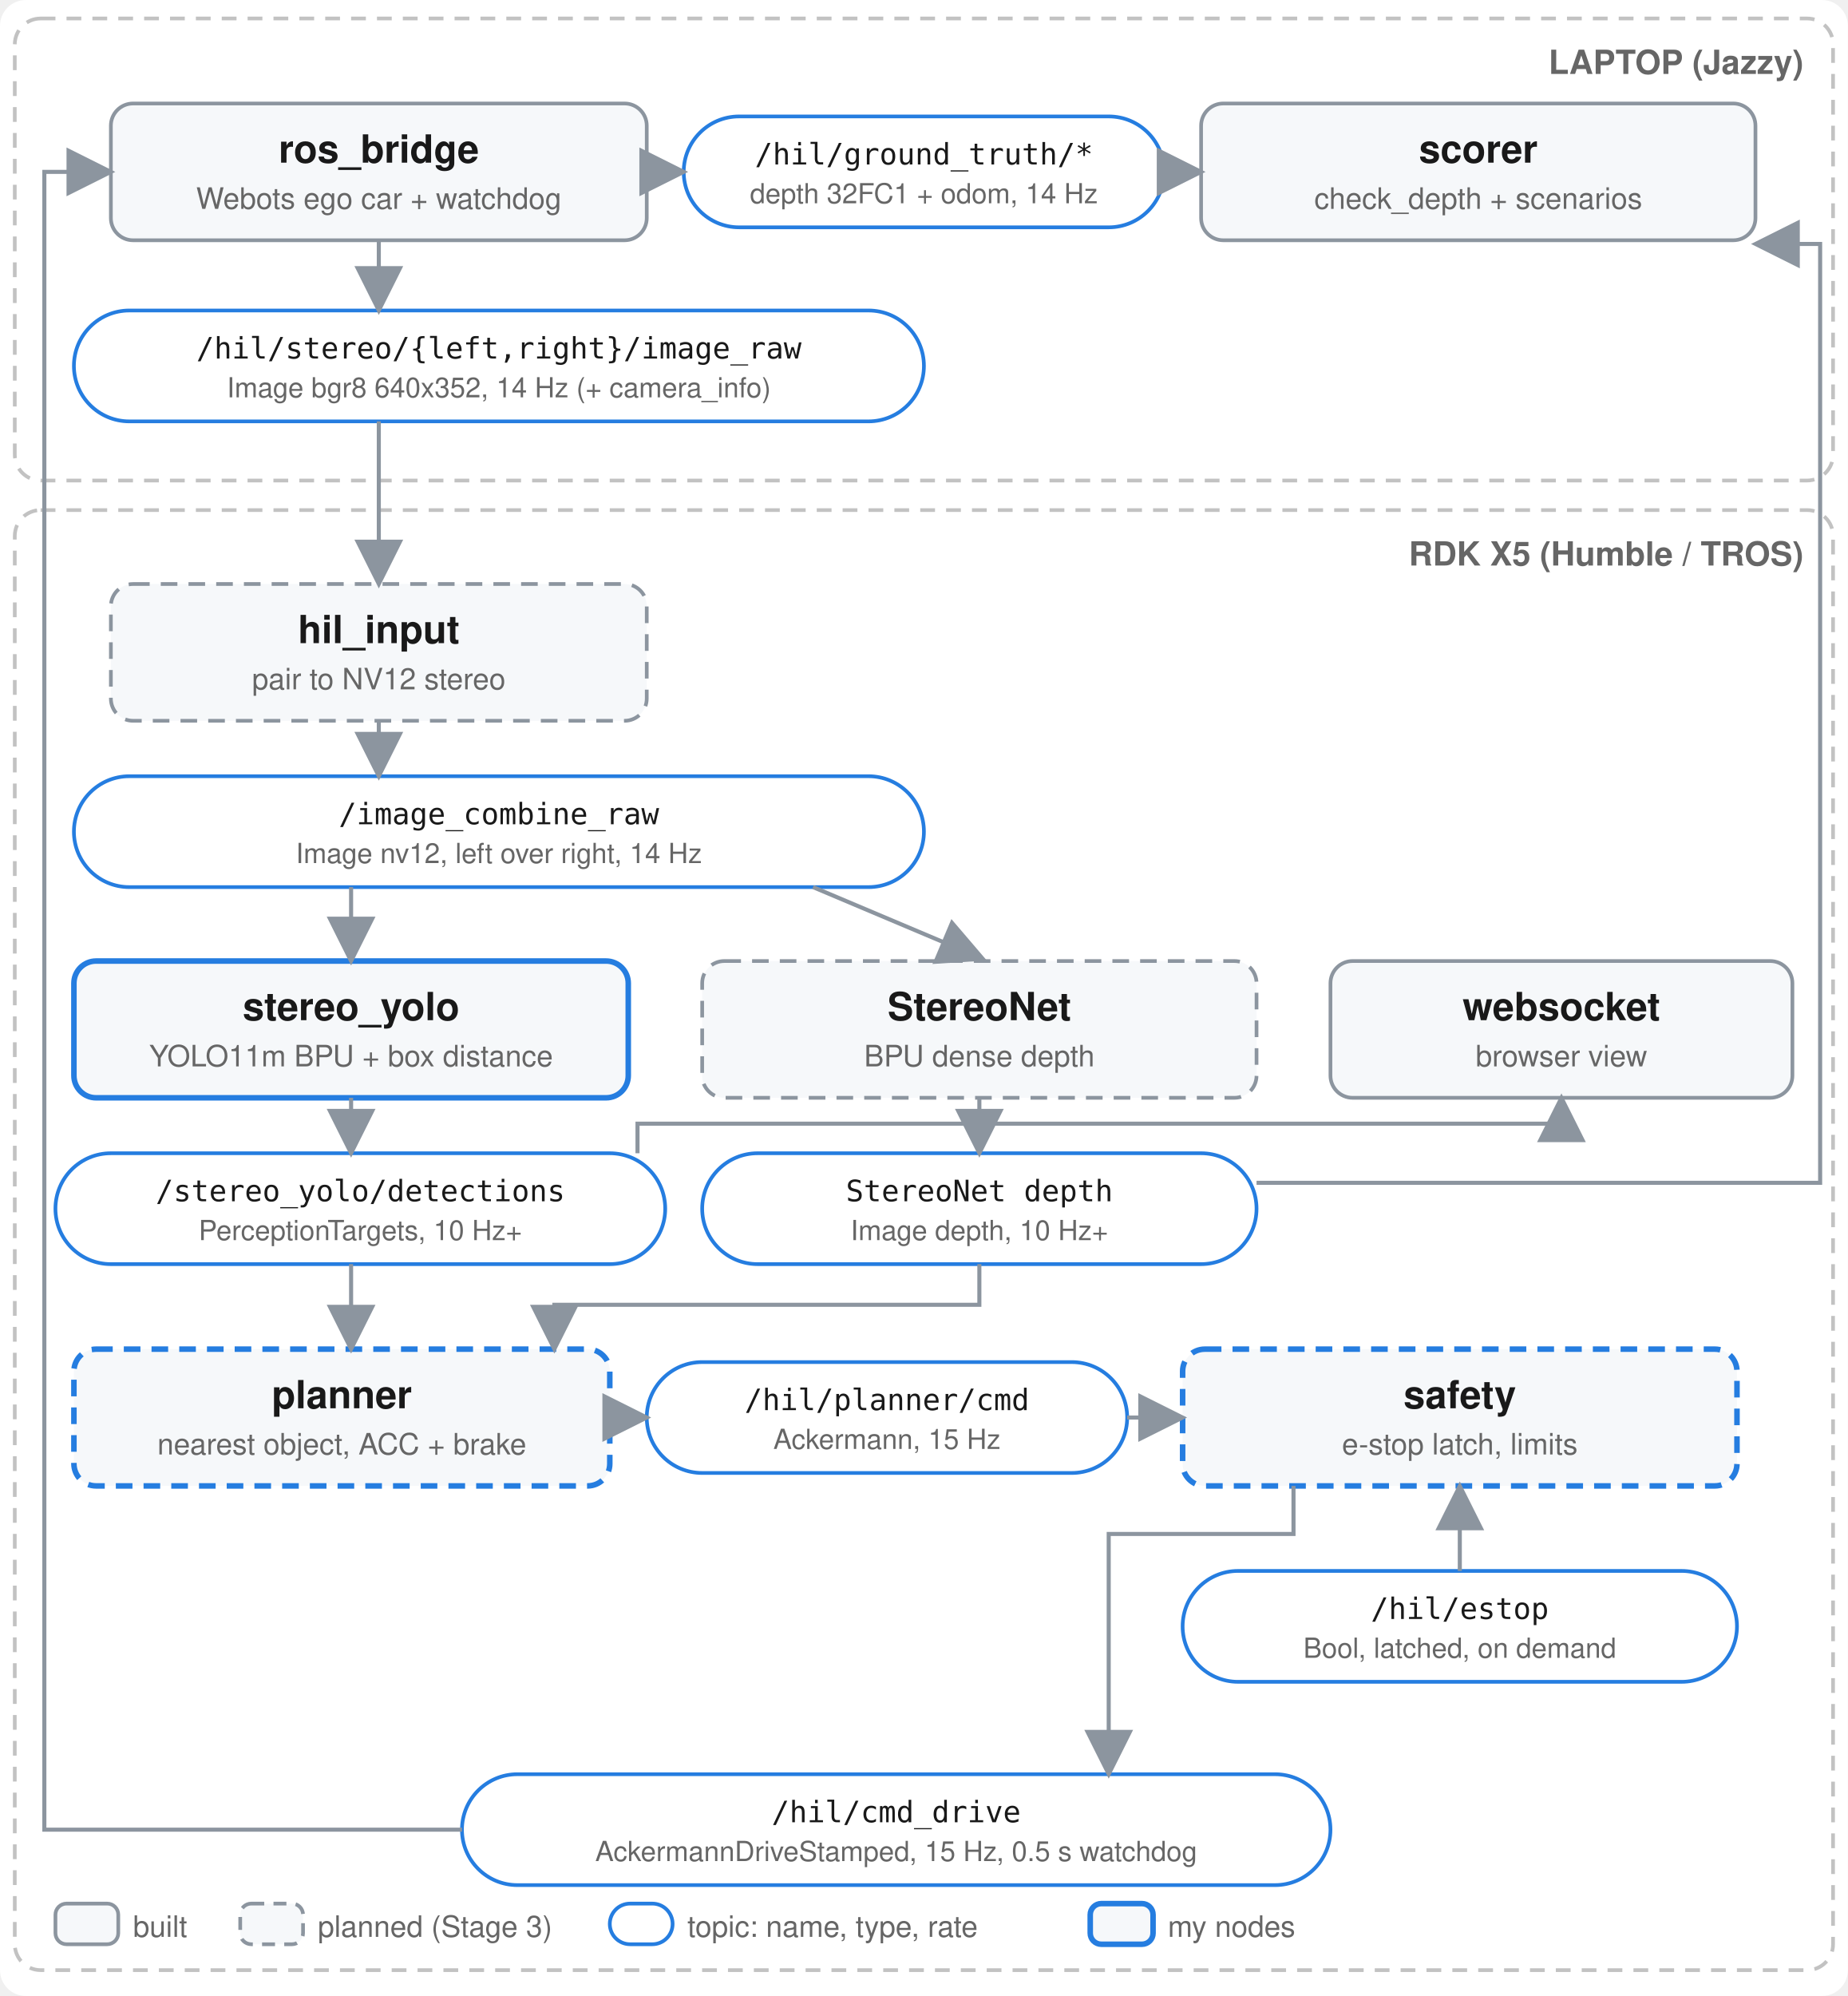
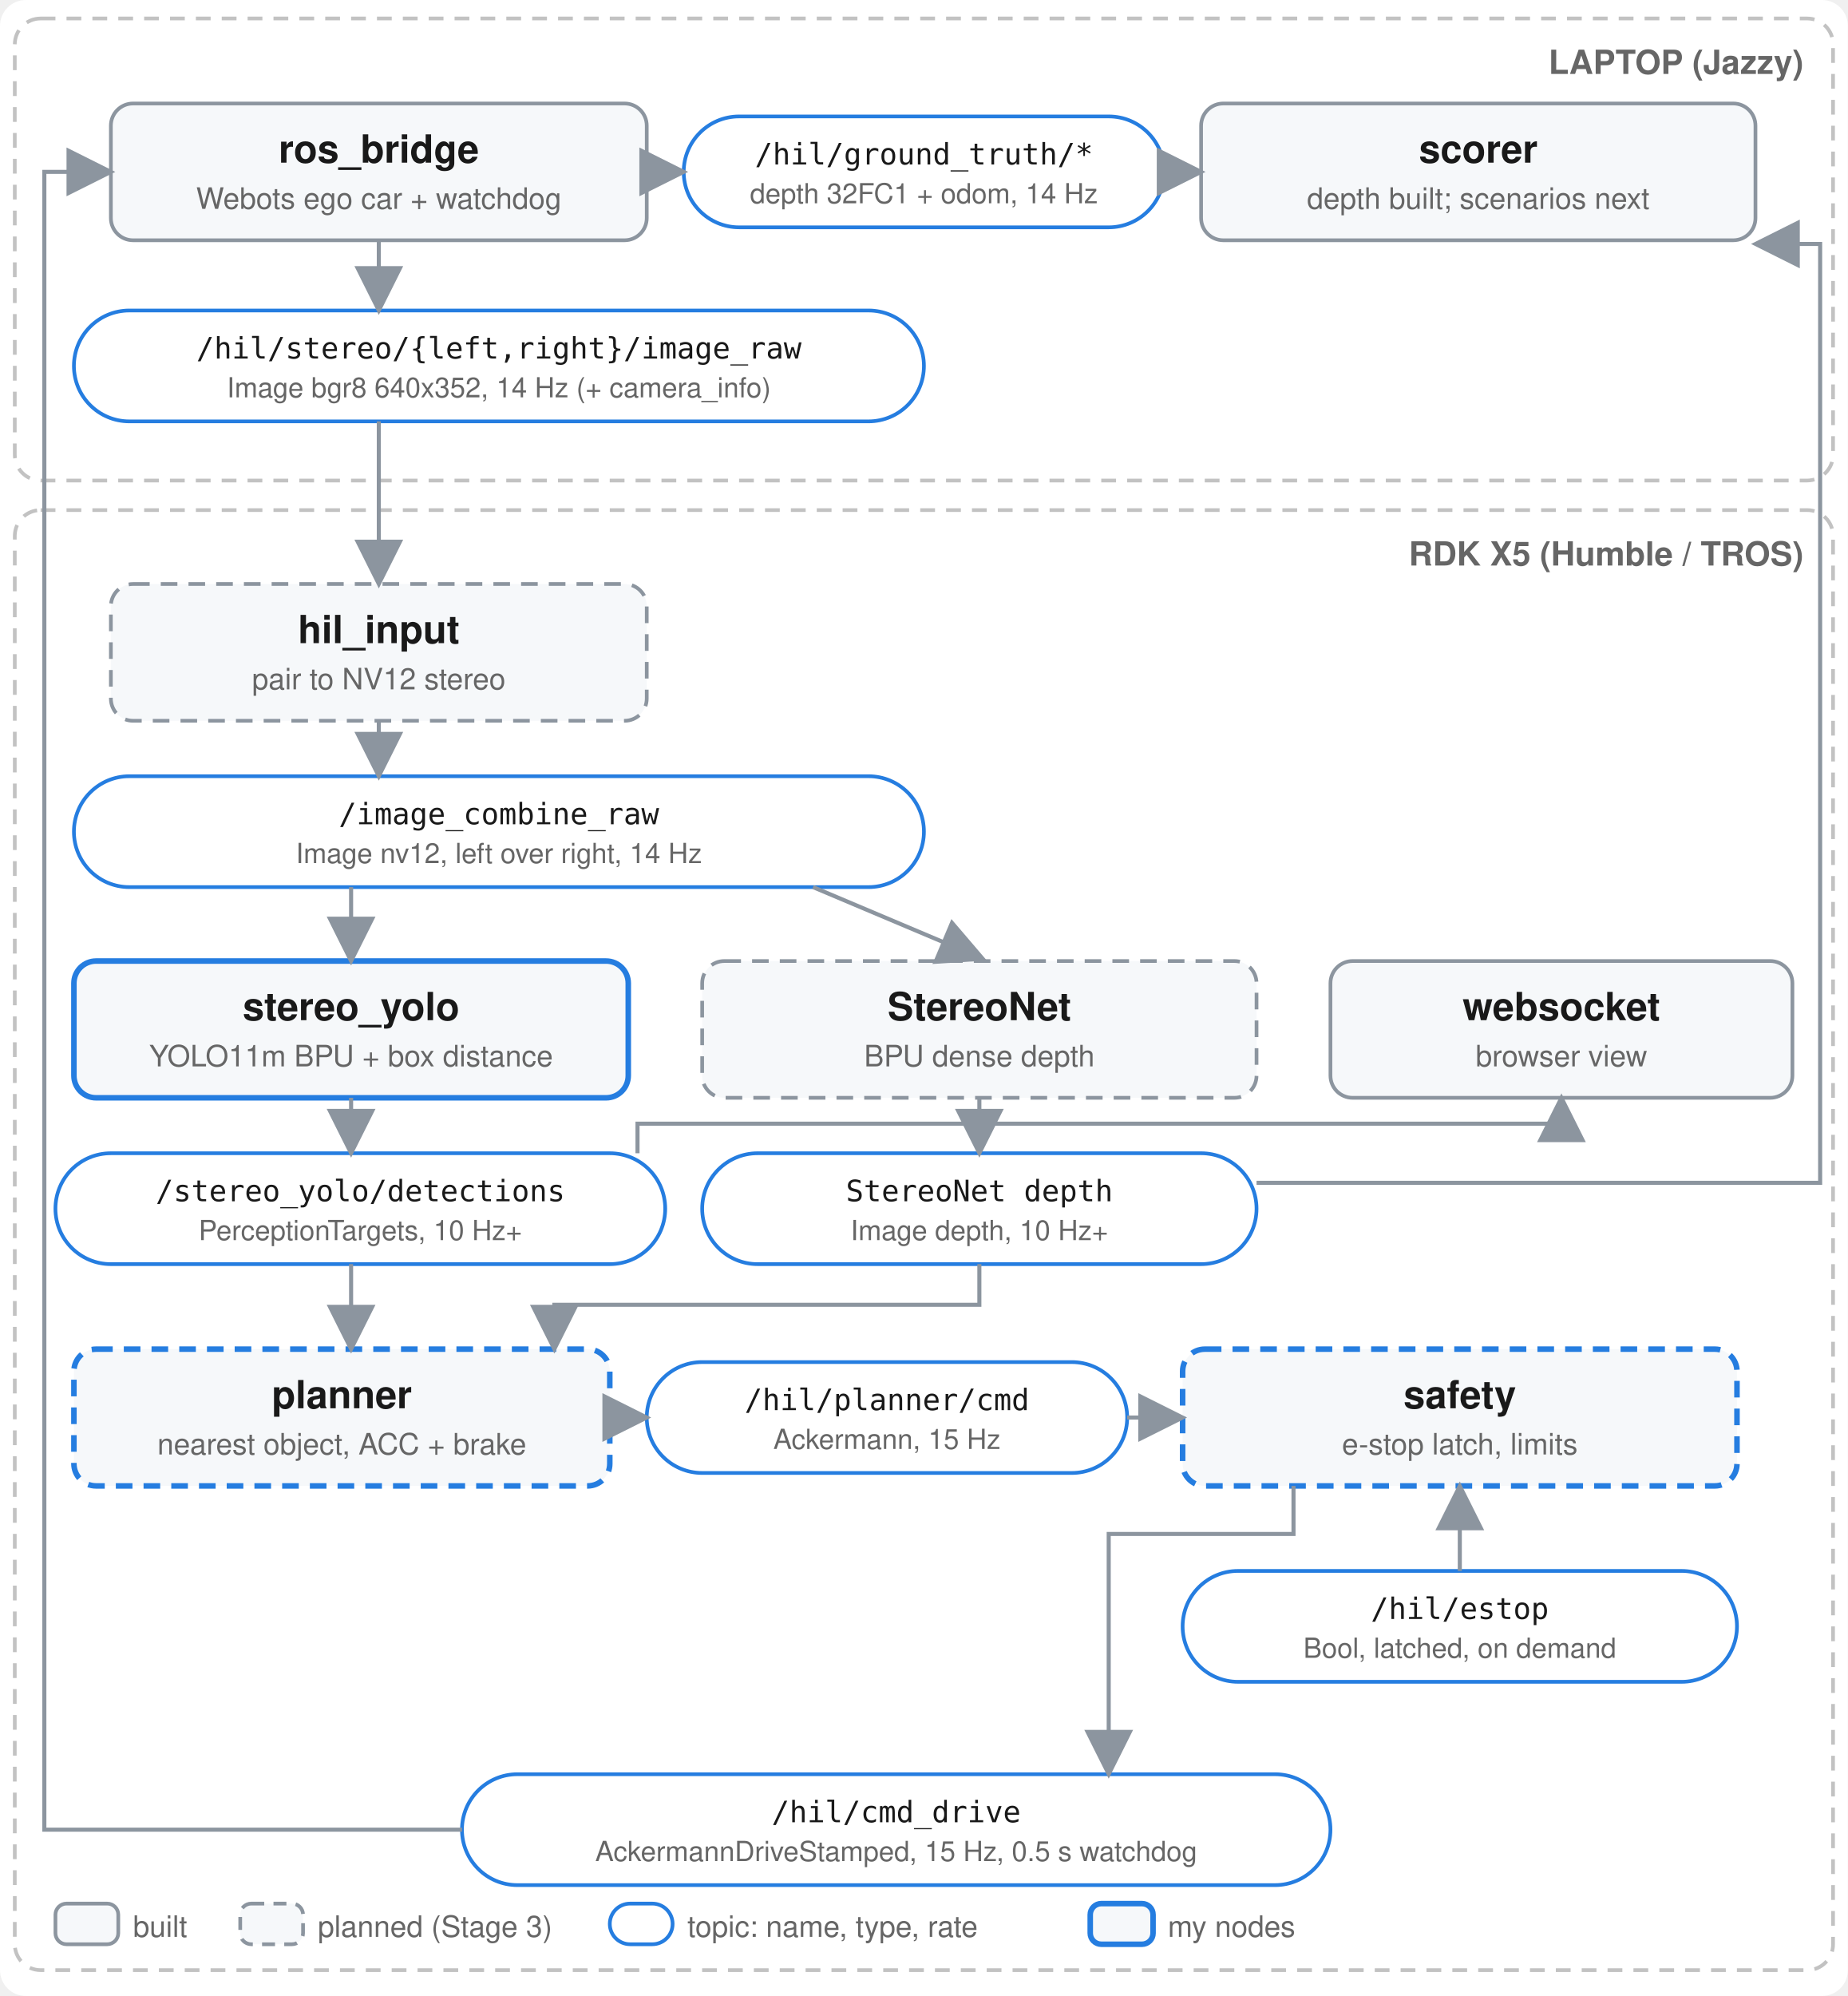
<svg xmlns="http://www.w3.org/2000/svg" width="1000" height="1080" viewBox="0 0 1000 1080" font-family="-apple-system,Segoe UI,Helvetica,Arial,sans-serif">
  <rect width="1000" height="1080" rx="14" fill="#ffffff" />
  <defs>
    <marker id="a" markerWidth="12" markerHeight="12" refX="10" refY="6" orient="auto">
      <path d="M0,0 L12,6 L0,12 z" fill="#8c959f" />
    </marker>
  </defs>
  <rect x="8" y="10" width="984" height="250" rx="14" fill="none" stroke="#c2c2c2" stroke-width="2" stroke-dasharray="8 6" />
  <text x="976" y="40" font-size="18" font-weight="700" fill="#666666" text-anchor="end">LAPTOP  (Jazzy)</text>
  <rect x="8" y="276" width="984" height="790" rx="14" fill="none" stroke="#c2c2c2" stroke-width="2" stroke-dasharray="8 6" />
  <text x="976" y="306" font-size="18" font-weight="700" fill="#666666" text-anchor="end">RDK X5  (Humble / TROS)</text>
  <rect x="60" y="56" width="290" height="74" rx="12" fill="#f6f8fa" stroke="#8c959f" stroke-width="2" />
  <text x="205.0" y="88" font-size="21" font-weight="700" fill="#191919" text-anchor="middle">ros_bridge</text>
  <text x="205.0" y="113" font-size="16" fill="#666666" text-anchor="middle">Webots ego car + watchdog</text>
  <rect x="370" y="63" width="260" height="60" rx="30" fill="#ffffff" stroke="#257de0" stroke-width="2" />
  <text x="500.0" y="89" font-size="16" font-family="ui-monospace,SFMono-Regular,Menlo,Consolas,monospace" fill="#191919" text-anchor="middle">/hil/ground_truth/*</text>
  <text x="500.0" y="110" font-size="15" fill="#666666" text-anchor="middle">depth 32FC1 + odom, 14 Hz</text>
  <rect x="650" y="56" width="300" height="74" rx="12" fill="#f6f8fa" stroke="#8c959f" stroke-width="2" />
  <text x="800.0" y="88" font-size="21" font-weight="700" fill="#191919" text-anchor="middle">scorer</text>
-   <text x="800.0" y="113" font-size="16" fill="#666666" text-anchor="middle">check_depth + scenarios</text>
+   <text x="800.0" y="113" font-size="16" fill="#666666" text-anchor="middle">depth built; scenarios next</text>
  <path d="M350,93 L368,93" fill="none" stroke="#8c959f" stroke-width="2.2" marker-end="url(#a)" />
  <path d="M630,93 L648,93" fill="none" stroke="#8c959f" stroke-width="2.2" marker-end="url(#a)" />
  <rect x="40" y="168" width="460" height="60" rx="30" fill="#ffffff" stroke="#257de0" stroke-width="2" />
  <text x="270.0" y="194" font-size="16" font-family="ui-monospace,SFMono-Regular,Menlo,Consolas,monospace" fill="#191919" text-anchor="middle">/hil/stereo/{left,right}/image_raw</text>
  <text x="270.0" y="215" font-size="15" fill="#666666" text-anchor="middle">Image bgr8 640x352, 14 Hz (+ camera_info)</text>
  <path d="M205,130 L205,166" fill="none" stroke="#8c959f" stroke-width="2.2" marker-end="url(#a)" />
  <rect x="60" y="316" width="290" height="74" rx="12" fill="#f6f8fa" stroke="#8c959f" stroke-width="2" stroke-dasharray="9 6" />
  <text x="205.0" y="348" font-size="21" font-weight="700" fill="#191919" text-anchor="middle">hil_input</text>
  <text x="205.0" y="373" font-size="16" fill="#666666" text-anchor="middle">pair to NV12 stereo</text>
  <path d="M205,228 L205,314" fill="none" stroke="#8c959f" stroke-width="2.2" marker-end="url(#a)" />
  <rect x="40" y="420" width="460" height="60" rx="30" fill="#ffffff" stroke="#257de0" stroke-width="2" />
  <text x="270.0" y="446" font-size="16" font-family="ui-monospace,SFMono-Regular,Menlo,Consolas,monospace" fill="#191919" text-anchor="middle">/image_combine_raw</text>
  <text x="270.0" y="467" font-size="15" fill="#666666" text-anchor="middle">Image nv12, left over right, 14 Hz</text>
  <path d="M205,390 L205,418" fill="none" stroke="#8c959f" stroke-width="2.2" marker-end="url(#a)" />
  <rect x="40" y="520" width="300" height="74" rx="12" fill="#f6f8fa" stroke="#257de0" stroke-width="3" />
  <text x="190.0" y="552" font-size="21" font-weight="700" fill="#191919" text-anchor="middle">stereo_yolo</text>
  <text x="190.0" y="577" font-size="16" fill="#666666" text-anchor="middle">YOLO11m BPU + box distance</text>
  <rect x="380" y="520" width="300" height="74" rx="12" fill="#f6f8fa" stroke="#8c959f" stroke-width="2" stroke-dasharray="9 6" />
  <text x="530.0" y="552" font-size="21" font-weight="700" fill="#191919" text-anchor="middle">StereoNet</text>
  <text x="530.0" y="577" font-size="16" fill="#666666" text-anchor="middle">BPU dense depth</text>
  <rect x="720" y="520" width="250" height="74" rx="12" fill="#f6f8fa" stroke="#8c959f" stroke-width="2" />
  <text x="845.0" y="552" font-size="21" font-weight="700" fill="#191919" text-anchor="middle">websocket</text>
  <text x="845.0" y="577" font-size="16" fill="#666666" text-anchor="middle">browser view</text>
  <path d="M190,480 L190,518" fill="none" stroke="#8c959f" stroke-width="2.2" marker-end="url(#a)" />
  <path d="M440,480 L530,518" fill="none" stroke="#8c959f" stroke-width="2.2" marker-end="url(#a)" />
  <rect x="30" y="624" width="330" height="60" rx="30" fill="#ffffff" stroke="#257de0" stroke-width="2" />
  <text x="195.0" y="650" font-size="16" font-family="ui-monospace,SFMono-Regular,Menlo,Consolas,monospace" fill="#191919" text-anchor="middle">/stereo_yolo/detections</text>
  <text x="195.0" y="671" font-size="15" fill="#666666" text-anchor="middle">PerceptionTargets, 10 Hz+</text>
  <rect x="380" y="624" width="300" height="60" rx="30" fill="#ffffff" stroke="#257de0" stroke-width="2" />
  <text x="530.0" y="650" font-size="16" font-family="ui-monospace,SFMono-Regular,Menlo,Consolas,monospace" fill="#191919" text-anchor="middle">StereoNet depth</text>
  <text x="530.0" y="671" font-size="15" fill="#666666" text-anchor="middle">Image depth, 10 Hz+</text>
  <path d="M190,594 L190,622" fill="none" stroke="#8c959f" stroke-width="2.2" marker-end="url(#a)" />
  <path d="M530,594 L530,622" fill="none" stroke="#8c959f" stroke-width="2.2" marker-end="url(#a)" />
  <path d="M345,624 L345,608 L845,608 L845,596" fill="none" stroke="#8c959f" stroke-width="2.2" marker-end="url(#a)" />
  <path d="M680,640 L985,640 L985,132 L952,132" fill="none" stroke="#8c959f" stroke-width="2.2" marker-end="url(#a)" />
  <rect x="40" y="730" width="290" height="74" rx="12" fill="#f6f8fa" stroke="#257de0" stroke-width="3" stroke-dasharray="9 6" />
  <text x="185.0" y="762" font-size="21" font-weight="700" fill="#191919" text-anchor="middle">planner</text>
  <text x="185.0" y="787" font-size="16" fill="#666666" text-anchor="middle">nearest object, ACC + brake</text>
  <path d="M190,684 L190,728" fill="none" stroke="#8c959f" stroke-width="2.2" marker-end="url(#a)" />
  <path d="M530,684 L530,706 L300,706 L300,728" fill="none" stroke="#8c959f" stroke-width="2.2" marker-end="url(#a)" />
  <rect x="350" y="737" width="260" height="60" rx="30" fill="#ffffff" stroke="#257de0" stroke-width="2" />
  <text x="480.0" y="763" font-size="16" font-family="ui-monospace,SFMono-Regular,Menlo,Consolas,monospace" fill="#191919" text-anchor="middle">/hil/planner/cmd</text>
  <text x="480.0" y="784" font-size="15" fill="#666666" text-anchor="middle">Ackermann, 15 Hz</text>
  <rect x="640" y="730" width="300" height="74" rx="12" fill="#f6f8fa" stroke="#257de0" stroke-width="3" stroke-dasharray="9 6" />
  <text x="790.0" y="762" font-size="21" font-weight="700" fill="#191919" text-anchor="middle">safety</text>
  <text x="790.0" y="787" font-size="16" fill="#666666" text-anchor="middle">e-stop latch, limits</text>
  <path d="M330,767 L348,767" fill="none" stroke="#8c959f" stroke-width="2.2" marker-end="url(#a)" />
  <path d="M610,767 L638,767" fill="none" stroke="#8c959f" stroke-width="2.2" marker-end="url(#a)" />
  <rect x="640" y="850" width="300" height="60" rx="30" fill="#ffffff" stroke="#257de0" stroke-width="2" />
  <text x="790.0" y="876" font-size="16" font-family="ui-monospace,SFMono-Regular,Menlo,Consolas,monospace" fill="#191919" text-anchor="middle">/hil/estop</text>
  <text x="790.0" y="897" font-size="15" fill="#666666" text-anchor="middle">Bool, latched, on demand</text>
  <path d="M790,850 L790,806" fill="none" stroke="#8c959f" stroke-width="2.2" marker-end="url(#a)" />
  <rect x="250" y="960" width="470" height="60" rx="30" fill="#ffffff" stroke="#257de0" stroke-width="2" />
  <text x="485.0" y="986" font-size="16" font-family="ui-monospace,SFMono-Regular,Menlo,Consolas,monospace" fill="#191919" text-anchor="middle">/hil/cmd_drive</text>
  <text x="485.0" y="1007" font-size="15" fill="#666666" text-anchor="middle">AckermannDriveStamped, 15 Hz, 0.5 s watchdog</text>
  <path d="M700,804 L700,830 L600,830 L600,958" fill="none" stroke="#8c959f" stroke-width="2.2" marker-end="url(#a)" />
  <path d="M250,990 L24,990 L24,93 L58,93" fill="none" stroke="#8c959f" stroke-width="2.2" marker-end="url(#a)" />
  <rect x="30" y="1030" width="34" height="22" rx="6" fill="#f6f8fa" stroke="#8c959f" stroke-width="2" />
  <text x="72" y="1048" font-size="16" fill="#666666">built</text>
  <rect x="130" y="1030" width="34" height="22" rx="6" fill="#f6f8fa" stroke="#8c959f" stroke-width="2" stroke-dasharray="7 5" />
  <text x="172" y="1048" font-size="16" fill="#666666">planned (Stage 3)</text>
  <rect x="330" y="1030" width="34" height="22" rx="11" fill="#ffffff" stroke="#257de0" stroke-width="2" />
  <text x="372" y="1048" font-size="16" fill="#666666">topic: name, type, rate</text>
  <rect x="590" y="1030" width="34" height="22" rx="6" fill="#f6f8fa" stroke="#257de0" stroke-width="3" />
  <text x="632" y="1048" font-size="16" fill="#666666">my nodes</text>
</svg>
